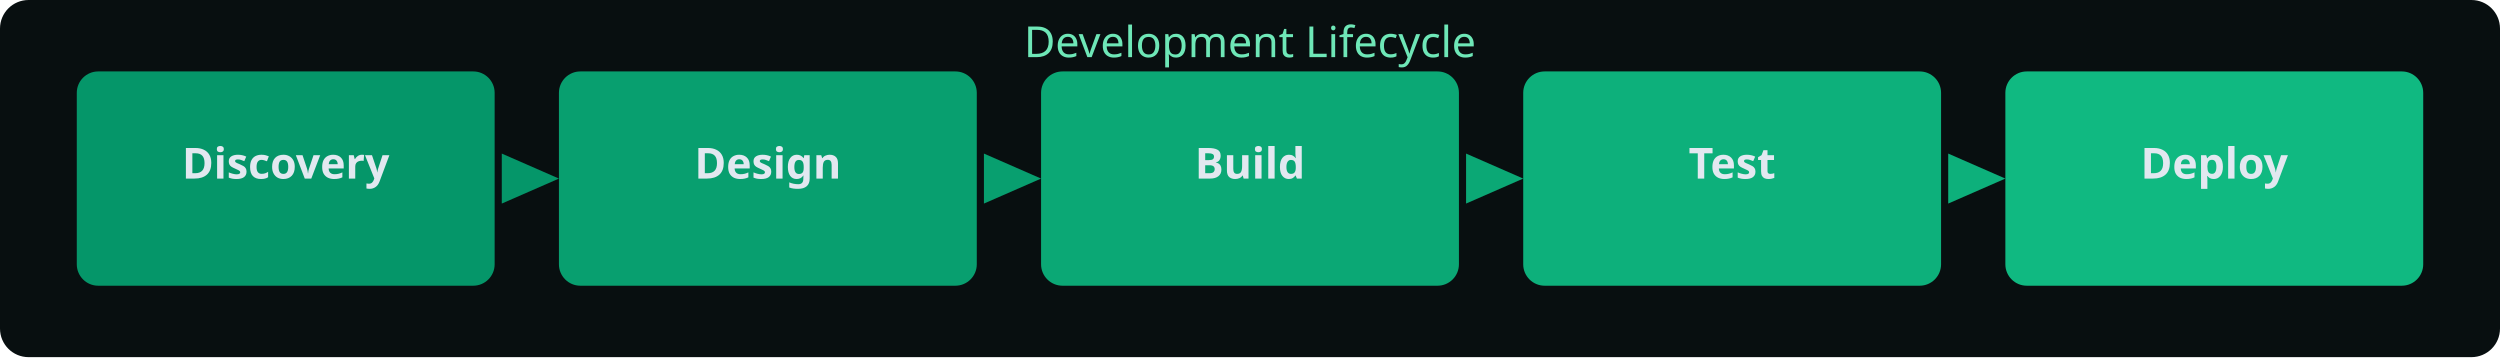
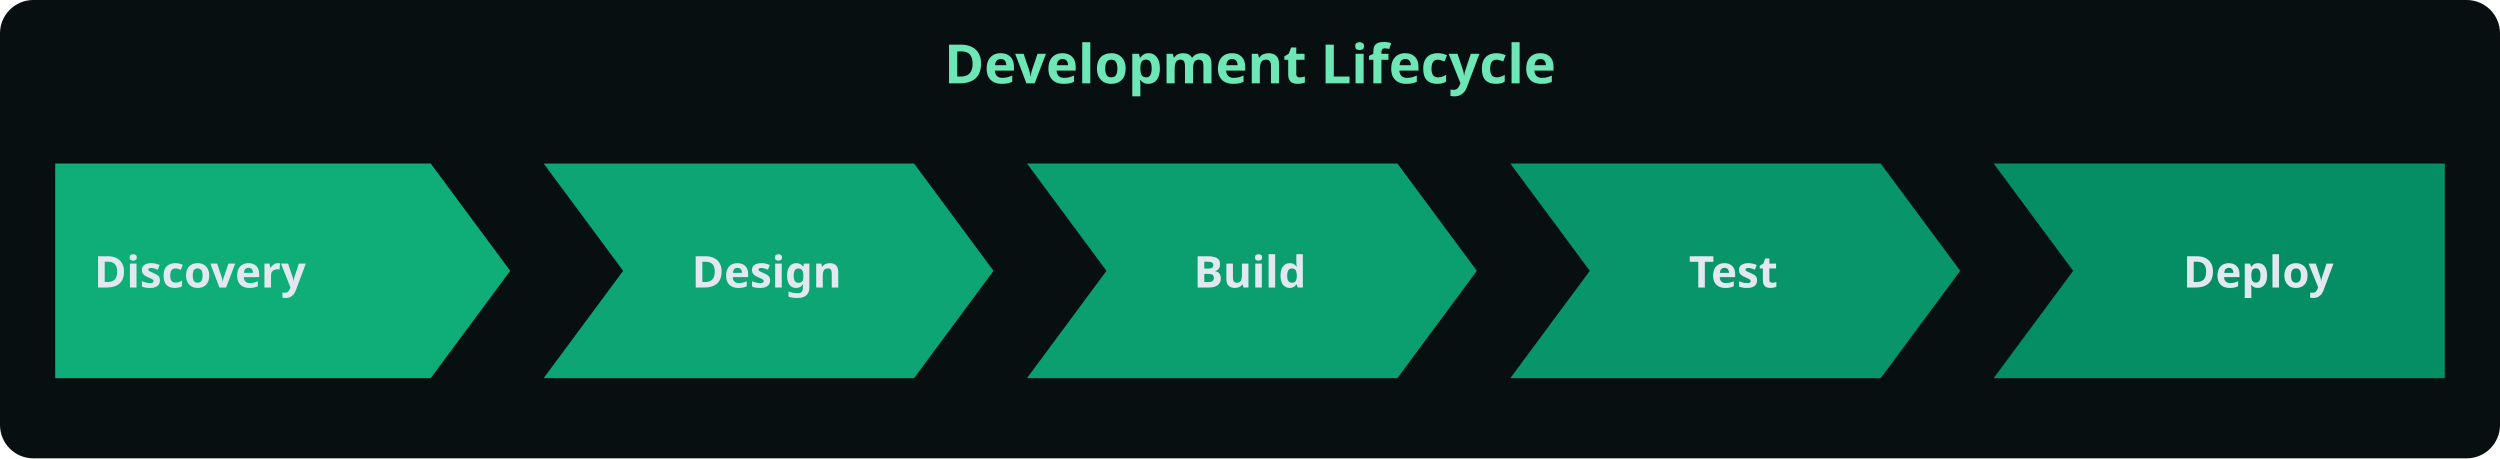
- <svg xmlns="http://www.w3.org/2000/svg" viewBox="0 0 700 100" style="width:100%;height:auto">
-   <rect width="700" height="100" fill="#080f10" rx="8" />
-   <text x="350" y="16" text-anchor="middle" font-size="12" fill="#6ee7b7" font-family="system-ui,sans-serif">Development Lifecycle</text>
-   <rect x="21.5" y="20" width="117" height="60" rx="6" fill="#059669" />
-   <text x="80" y="50" text-anchor="middle" font-size="12" fill="#e2e8f0" font-family="system-ui,sans-serif" font-weight="600">Discovery</text>
-   <polygon points="140.5,43 156.5,50 140.5,57" fill="#059669" />
-   <rect x="156.5" y="20" width="117" height="60" rx="6" fill="#089f6f" />
-   <text x="215" y="50" text-anchor="middle" font-size="12" fill="#e2e8f0" font-family="system-ui,sans-serif" font-weight="600">Design</text>
-   <polygon points="275.5,43 291.5,50 275.5,57" fill="#089f6f" />
-   <rect x="291.5" y="20" width="117" height="60" rx="6" fill="#0ba875" />
-   <text x="350" y="50" text-anchor="middle" font-size="12" fill="#e2e8f0" font-family="system-ui,sans-serif" font-weight="600">Build</text>
-   <polygon points="410.5,43 426.5,50 410.5,57" fill="#0ba875" />
-   <rect x="426.5" y="20" width="117" height="60" rx="6" fill="#0db07b" />
-   <text x="485" y="50" text-anchor="middle" font-size="12" fill="#e2e8f0" font-family="system-ui,sans-serif" font-weight="600">Test</text>
-   <polygon points="545.5,43 561.5,50 545.5,57" fill="#0db07b" />
-   <rect x="561.5" y="20" width="117" height="60" rx="6" fill="#10b981" />
-   <text x="620" y="50" text-anchor="middle" font-size="12" fill="#e2e8f0" font-family="system-ui,sans-serif" font-weight="600">Deploy</text>
+ <svg xmlns="http://www.w3.org/2000/svg" viewBox="0 0 600 110" style="width:100%;height:auto">
+   <rect width="600" height="110" fill="#080f10" rx="8" />
+   <text x="300" y="20" text-anchor="middle" font-size="13" fill="#6ee7b7" font-family="system-ui,sans-serif" font-weight="600">Development Lifecycle</text>
+   <polygon points="12,38 104,38 124,65 104,92 12,92" fill="#10b981ee" stroke="#080f10" stroke-width="2.5" />
+   <text x="48.0" y="69" text-anchor="middle" font-size="10.5" fill="#e2e8f0" font-family="system-ui,sans-serif" font-weight="600">Discovery</text>
+   <polygon points="128,38 220,38 240,65 220,92 128,92 148,65" fill="#0db07bee" stroke="#080f10" stroke-width="2.5" />
+   <text x="184.0" y="69" text-anchor="middle" font-size="10.5" fill="#e2e8f0" font-family="system-ui,sans-serif" font-weight="600">Design</text>
+   <polygon points="244,38 336,38 356,65 336,92 244,92 264,65" fill="#0ba875ee" stroke="#080f10" stroke-width="2.5" />
+   <text x="300.0" y="69" text-anchor="middle" font-size="10.5" fill="#e2e8f0" font-family="system-ui,sans-serif" font-weight="600">Build</text>
+   <polygon points="360,38 452,38 472,65 452,92 360,92 380,65" fill="#089f6fee" stroke="#080f10" stroke-width="2.5" />
+   <text x="416.0" y="69" text-anchor="middle" font-size="10.5" fill="#e2e8f0" font-family="system-ui,sans-serif" font-weight="600">Test</text>
+   <polygon points="476,38 588,38 588,92 476,92 496,65" fill="#059669ee" stroke="#080f10" stroke-width="2.5" />
+   <text x="542.0" y="69" text-anchor="middle" font-size="10.5" fill="#e2e8f0" font-family="system-ui,sans-serif" font-weight="600">Deploy</text>
</svg>
